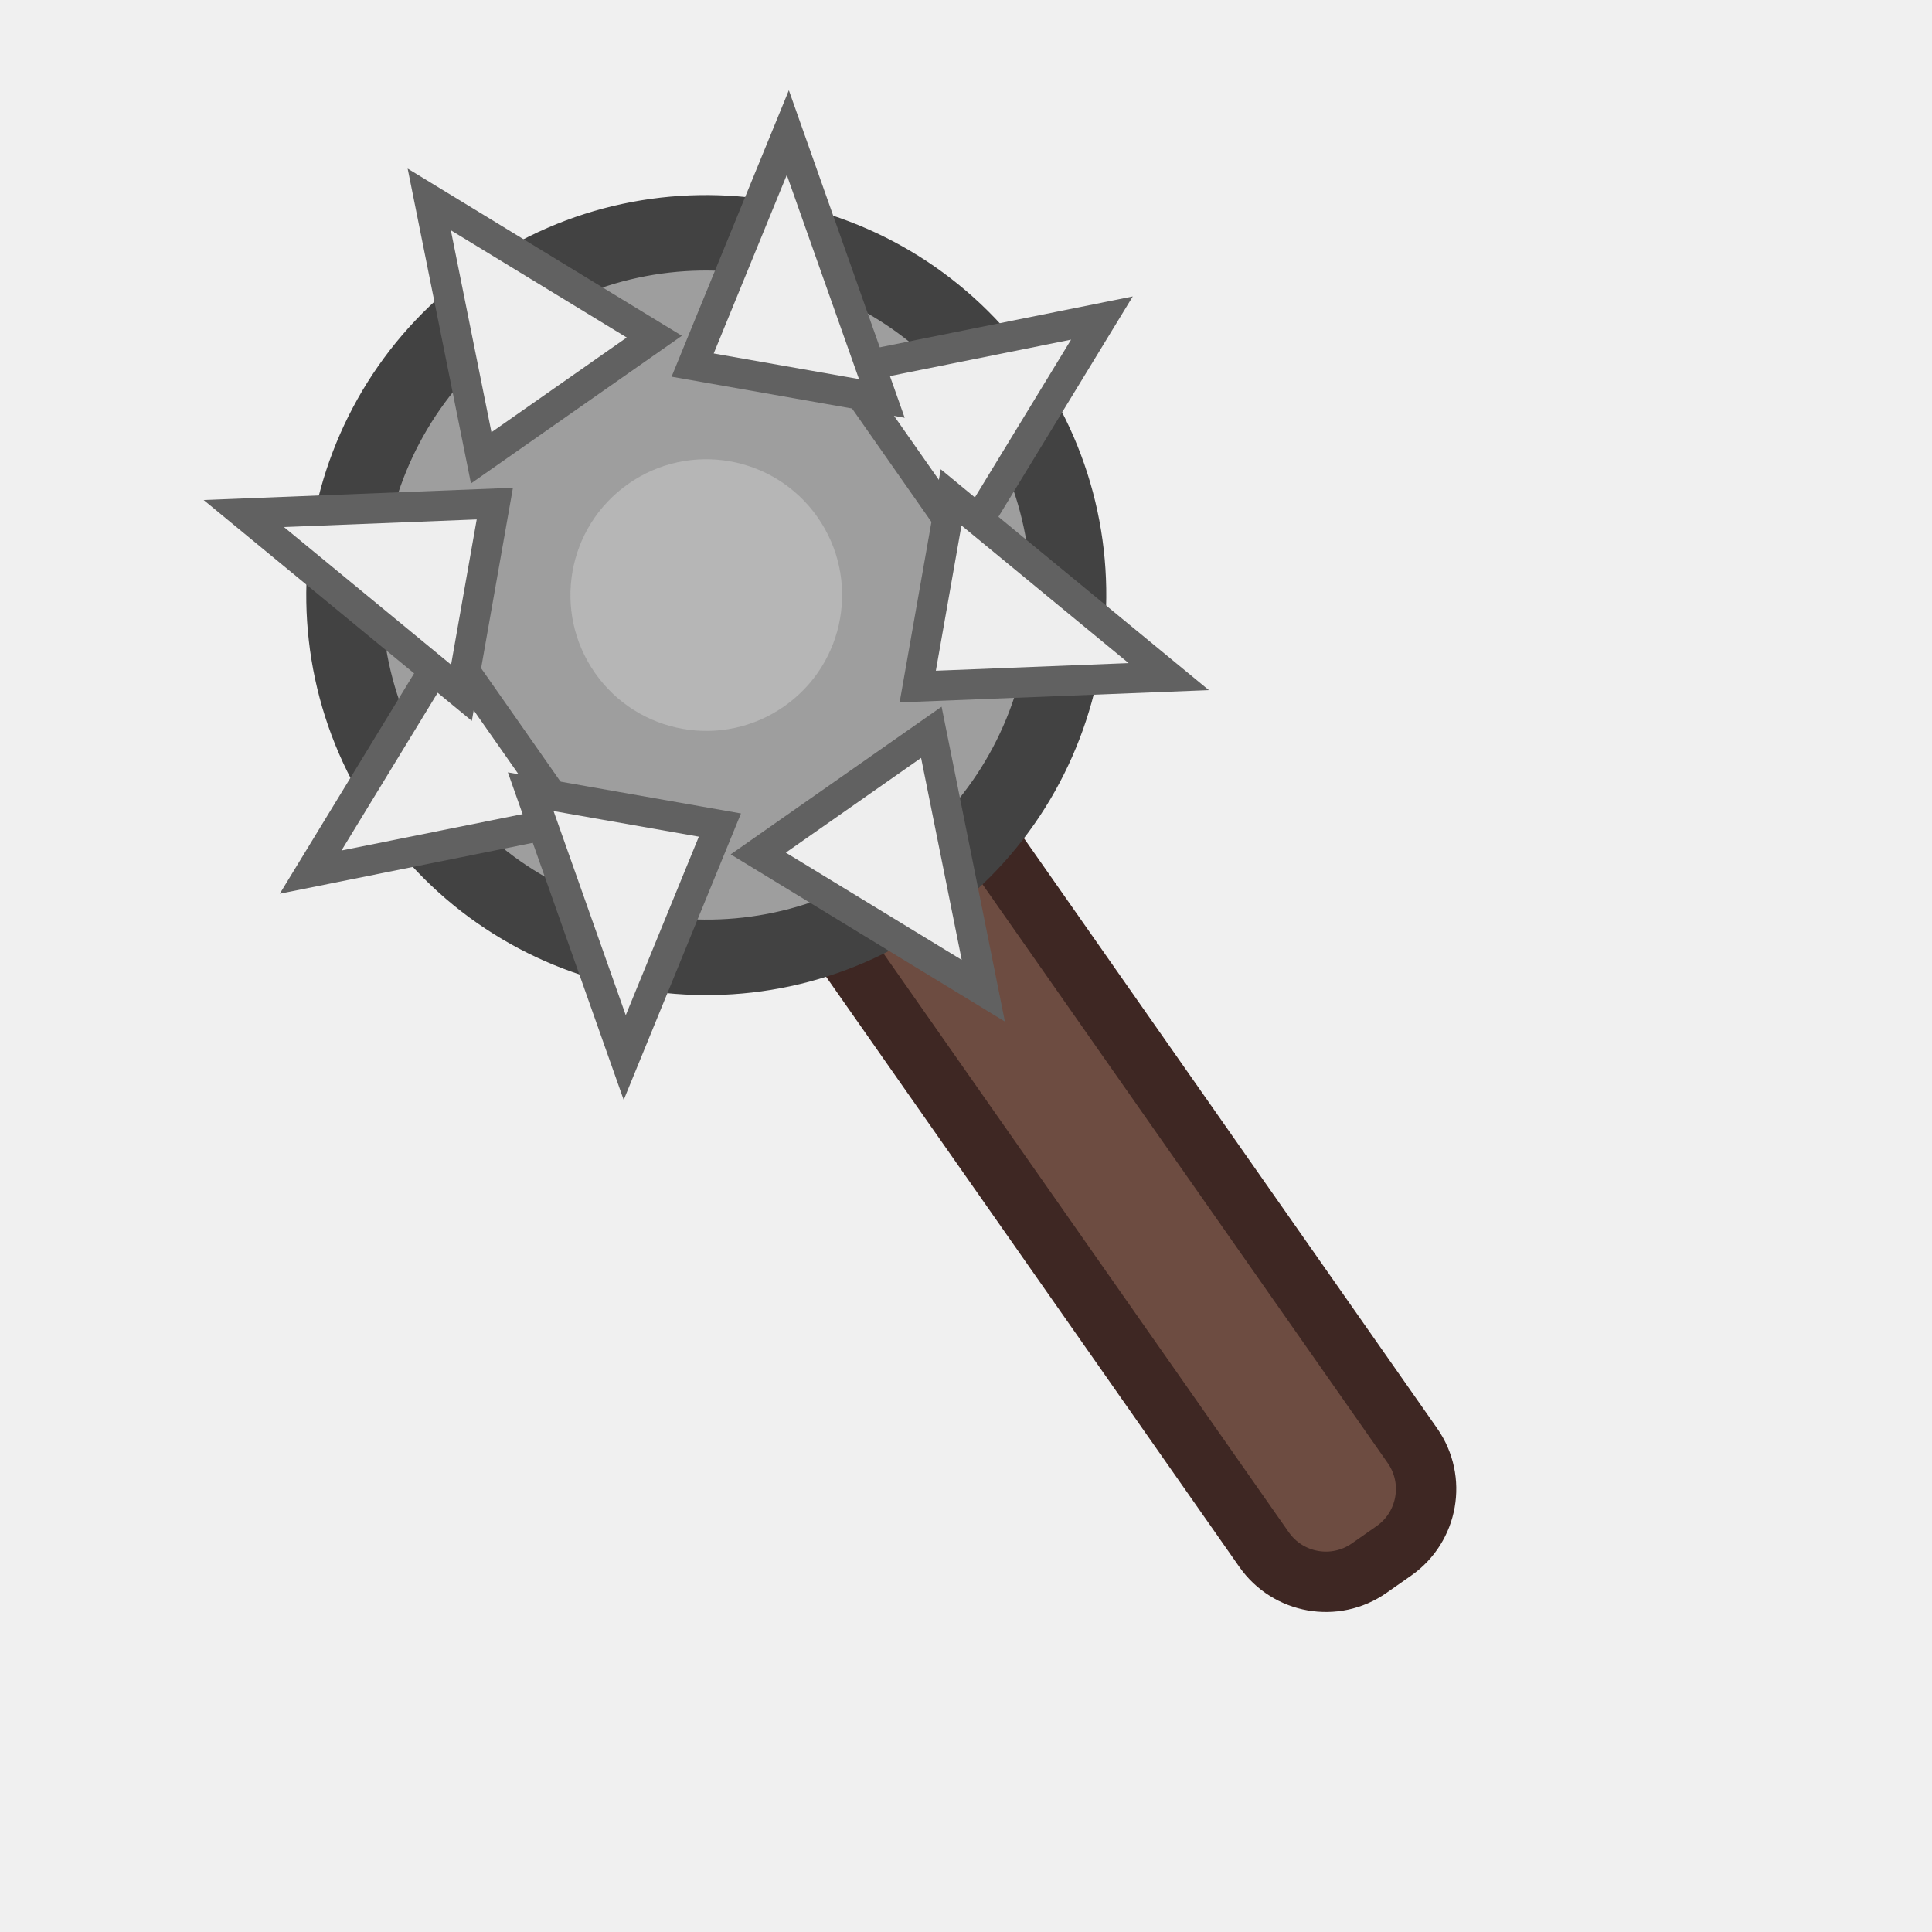
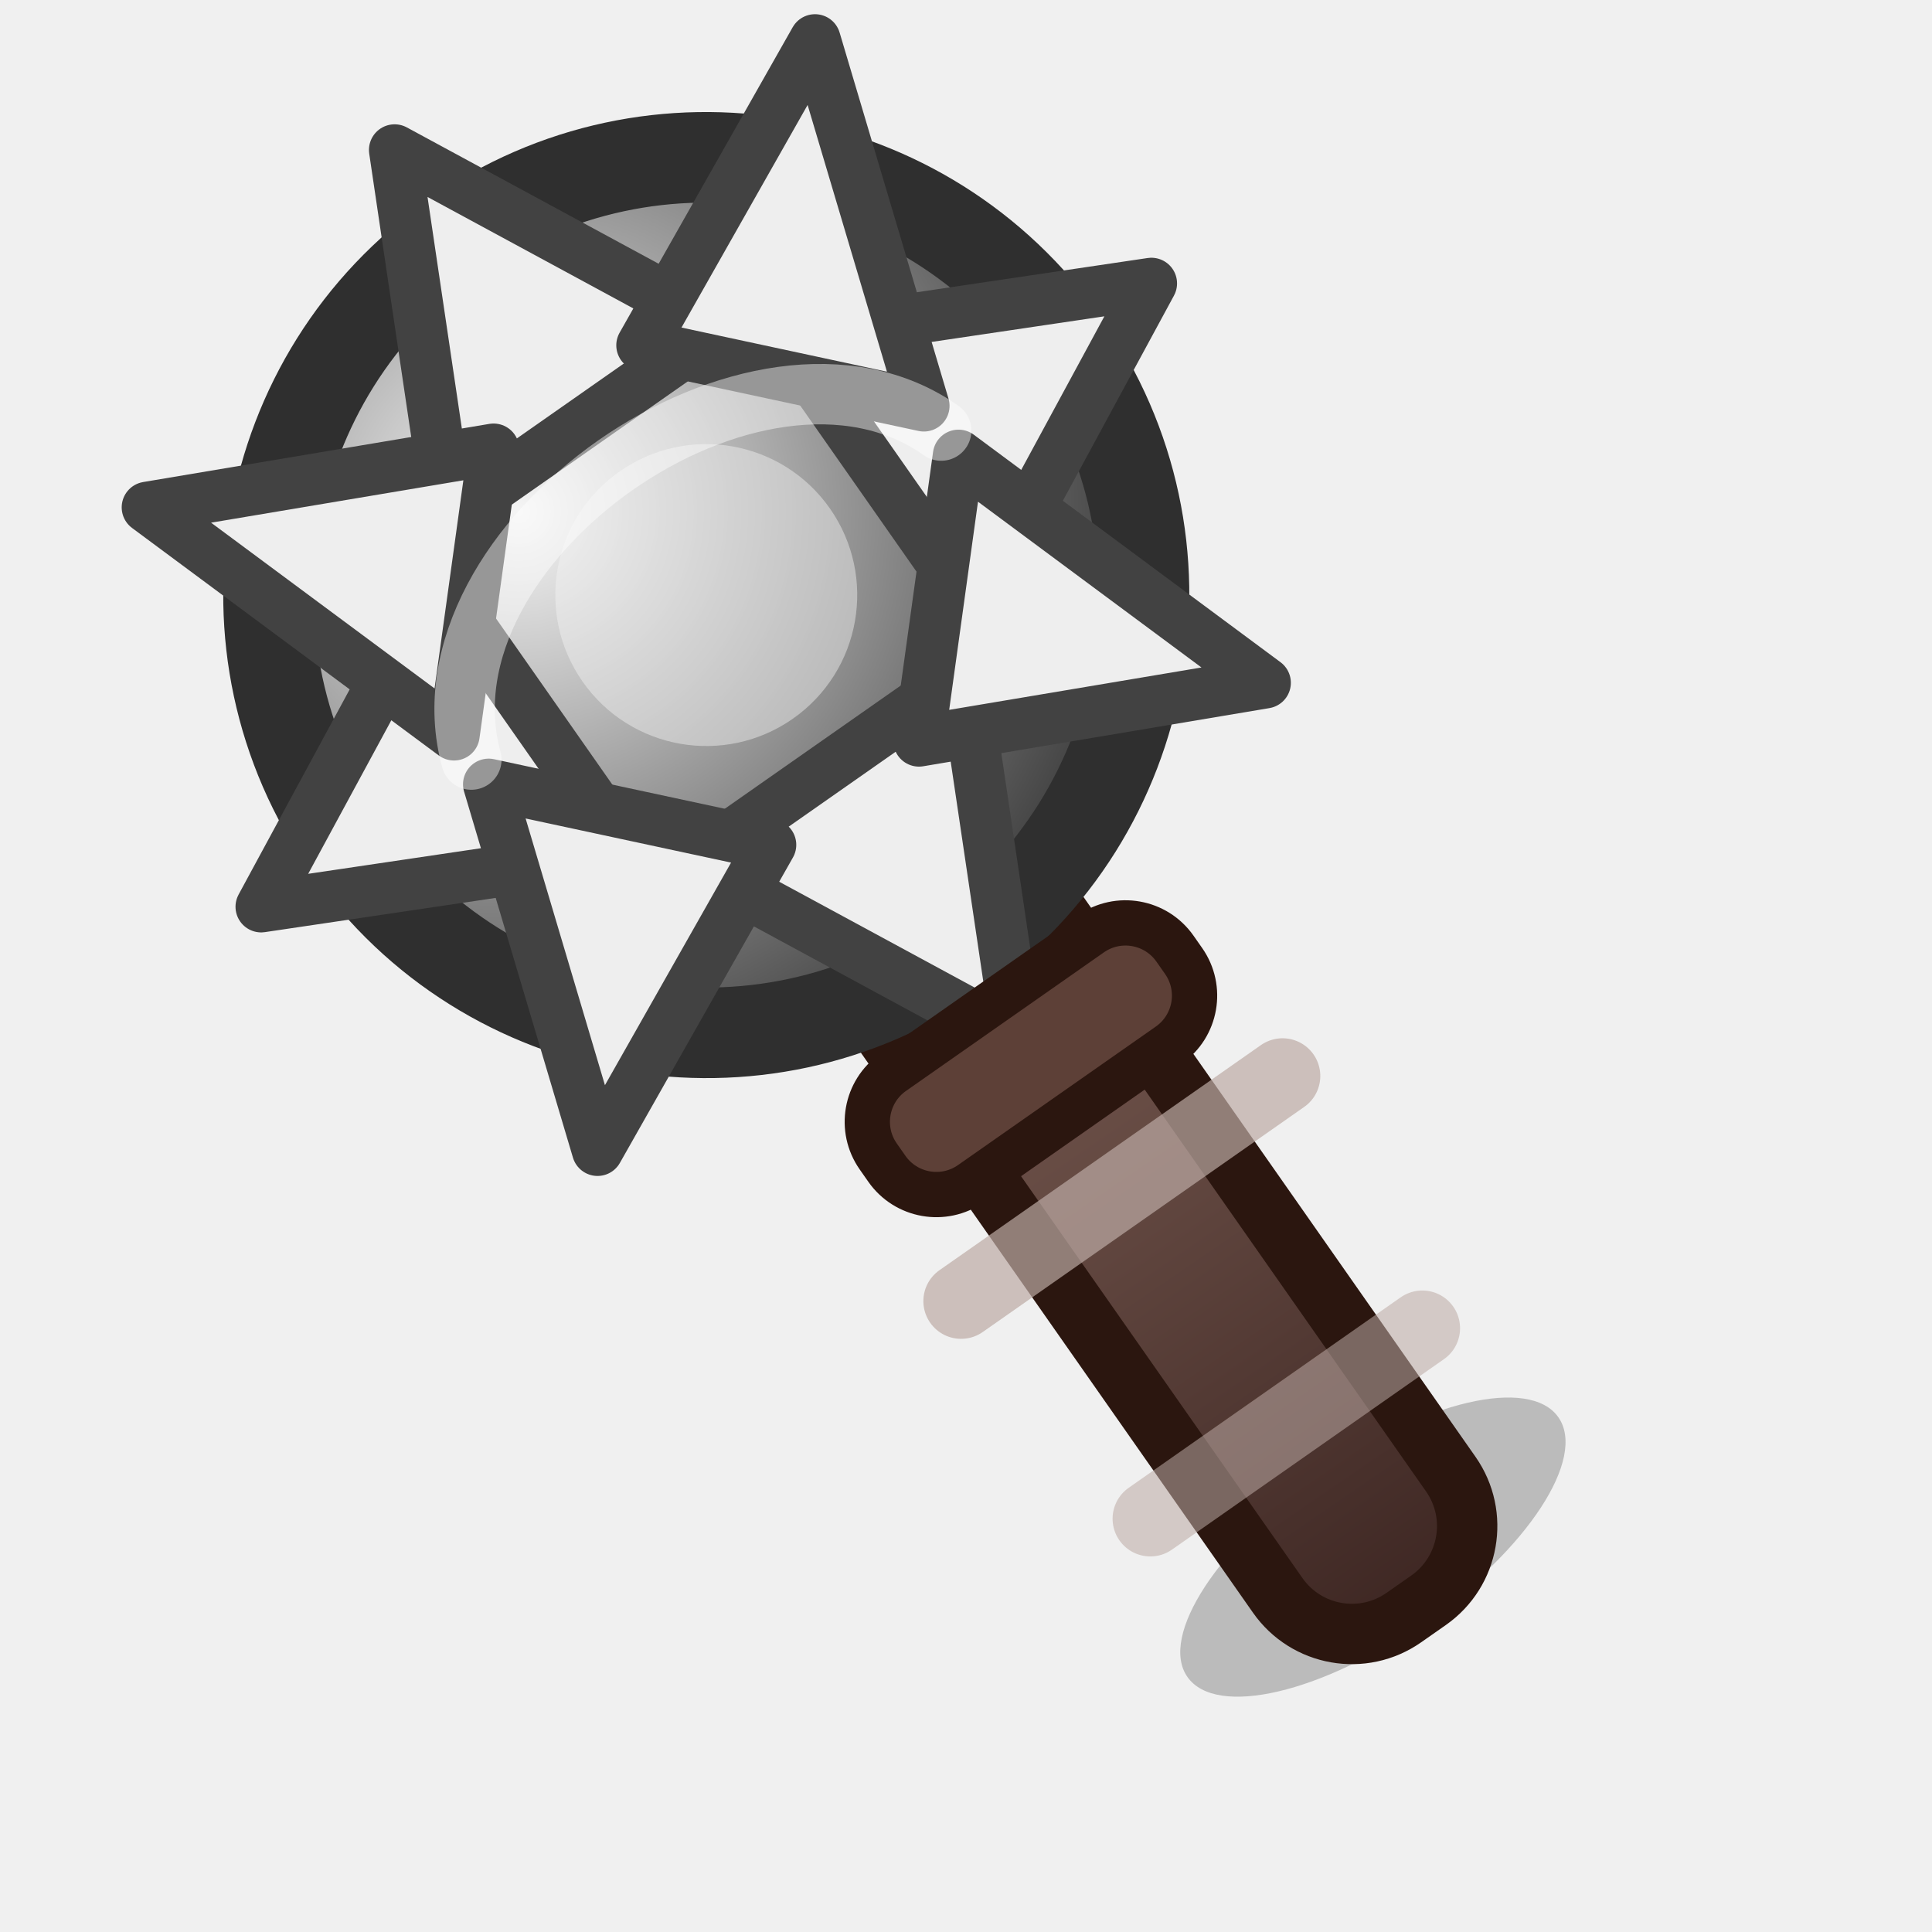
- <svg xmlns="http://www.w3.org/2000/svg" width="128" height="128" viewBox="0 0 128 128">
-   <g transform="rotate(-35 64 64)">
-     <rect x="58" y="42" width="12" height="70" rx="5" fill="#6d4c41" stroke="#3e2723" stroke-width="4" />
-     <circle cx="64" cy="34" r="24" fill="#9e9e9e" stroke="#424242" stroke-width="5" />
-     <g fill="#eeeeee" stroke="#616161" stroke-width="2">
-       <path d="M64 2 L71 18 H57 Z" />
-       <path d="M64 66 L57 50 H71 Z" />
-       <path d="M32 34 L48 27 V41 Z" />
-       <path d="M96 34 L80 41 V27 Z" />
-       <path d="M42 12 L56 21 L47 30 Z" />
-       <path d="M86 12 L81 30 L72 21 Z" />
-       <path d="M42 56 L47 38 L56 47 Z" />
-       <path d="M86 56 L72 47 L81 38 Z" />
+ <svg xmlns="http://www.w3.org/2000/svg" width="256" height="256" viewBox="0 0 128 128" role="img" aria-label="Mace weapon sprite">
+   <defs>
+     <radialGradient id="head" cx="38%" cy="30%" r="70%">
+       <stop offset="0%" stop-color="#f5f5f5" />
+       <stop offset="48%" stop-color="#9e9e9e" />
+       <stop offset="100%" stop-color="#424242" />
+     </radialGradient>
+     <linearGradient id="handle" x1="0" y1="0" x2="0" y2="1">
+       <stop offset="0%" stop-color="#8d6e63" />
+       <stop offset="100%" stop-color="#3e2723" />
+     </linearGradient>
+   </defs>
+   <g transform="rotate(-35 64 64)" stroke-linecap="round" stroke-linejoin="round">
+     <ellipse cx="64" cy="111" rx="15" ry="6" fill="#000" opacity="0.22" />
+     <rect x="57" y="43" width="14" height="73" rx="6" fill="url(#handle)" stroke="#2b160f" stroke-width="4" />
+     <path d="M51 82 H77" stroke="#bcaaa4" stroke-width="5" opacity="0.7" />
+     <path d="M53 101 H75" stroke="#bcaaa4" stroke-width="5" opacity="0.55" />
+     <circle cx="64" cy="34" r="29" fill="url(#head)" stroke="#2f2f2f" stroke-width="6" />
+     <g fill="#eeeeee" stroke="#424242" stroke-width="3.4">
+       <path d="M64 -2 L75 20 H53 Z" />
+       <path d="M64 70 L53 48 H75 Z" />
+       <path d="M28 34 L50 23 V45 Z" />
+       <path d="M100 34 L78 45 V23 Z" />
+       <path d="M37 8 L58 18 L45 32 Z" />
+       <path d="M91 8 L83 32 L70 18 Z" />
+       <path d="M37 60 L45 36 L58 50 Z" />
+       <path d="M91 60 L70 50 L83 36 Z" />
    </g>
-     <circle cx="64" cy="34" r="9" fill="#bdbdbd" opacity="0.75" />
+     <circle cx="64" cy="34" r="10" fill="#f5f5f5" opacity="0.45" />
+     <path d="M45 34 C50 20 78 20 83 34" fill="none" stroke="#ffffff" stroke-width="4" opacity="0.45" />
+     <rect x="52" y="67" width="24" height="9" rx="4" fill="#5d4037" stroke="#2b160f" stroke-width="3" />
  </g>
</svg>
